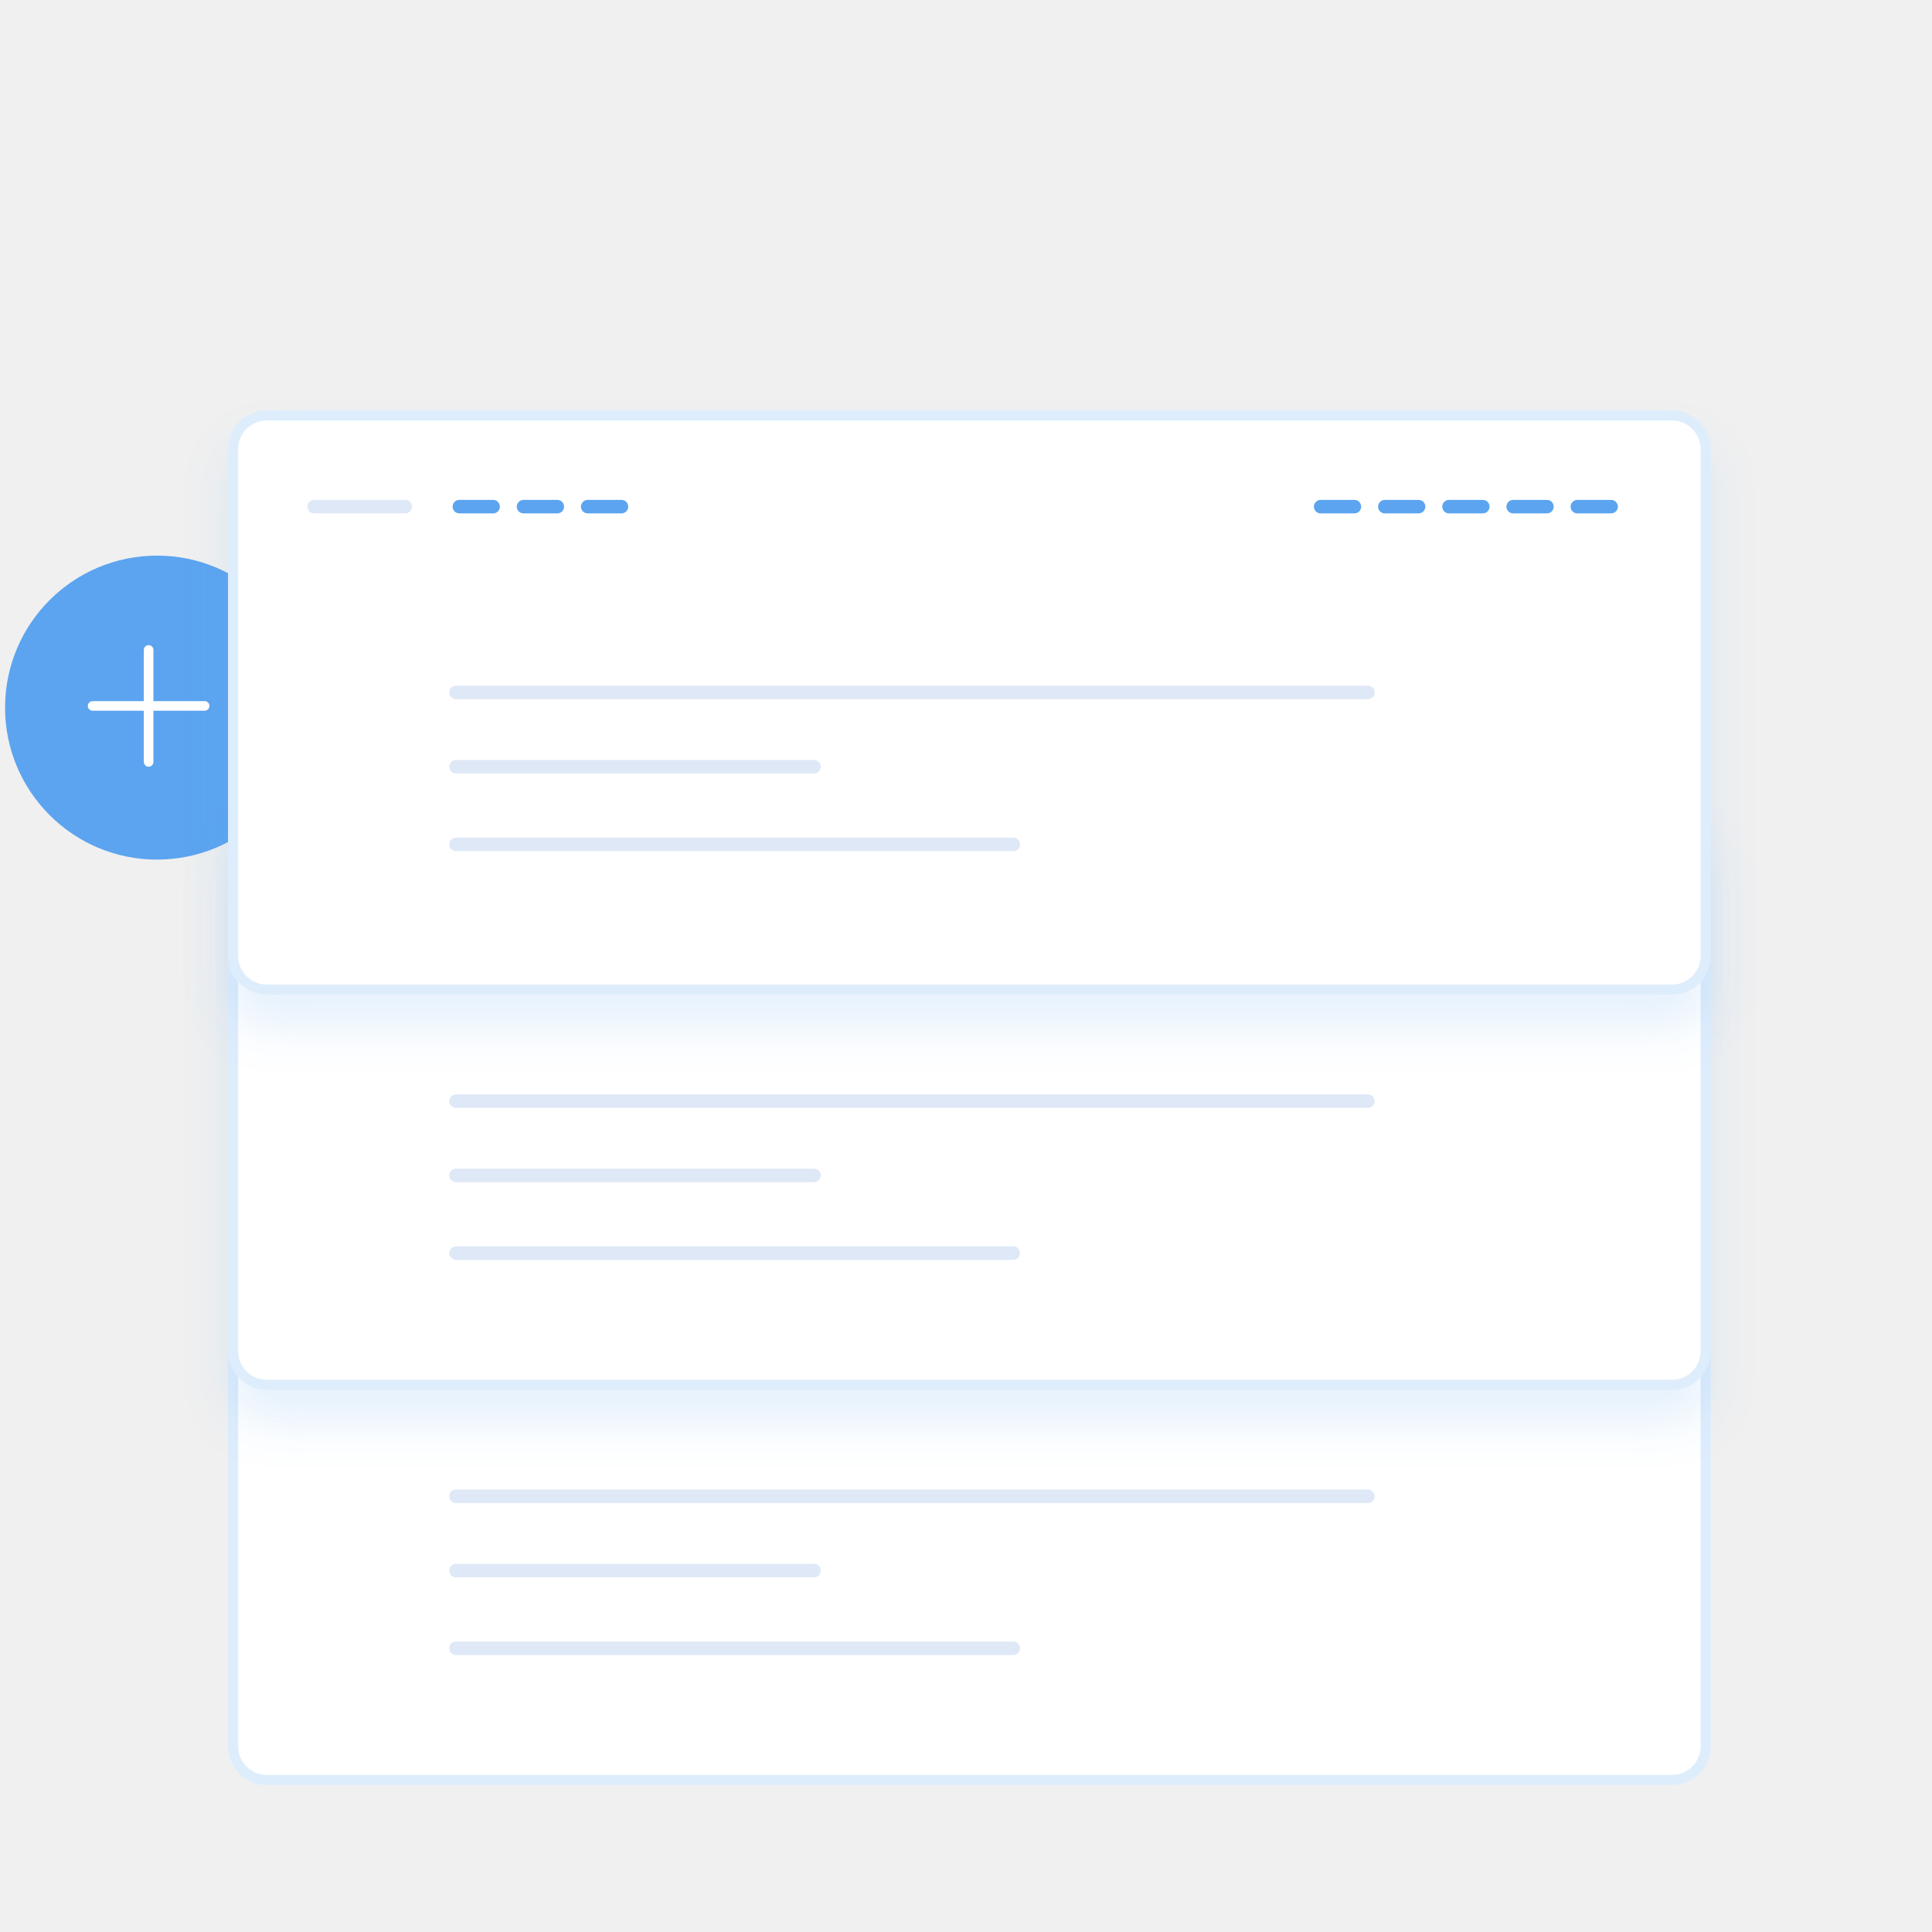
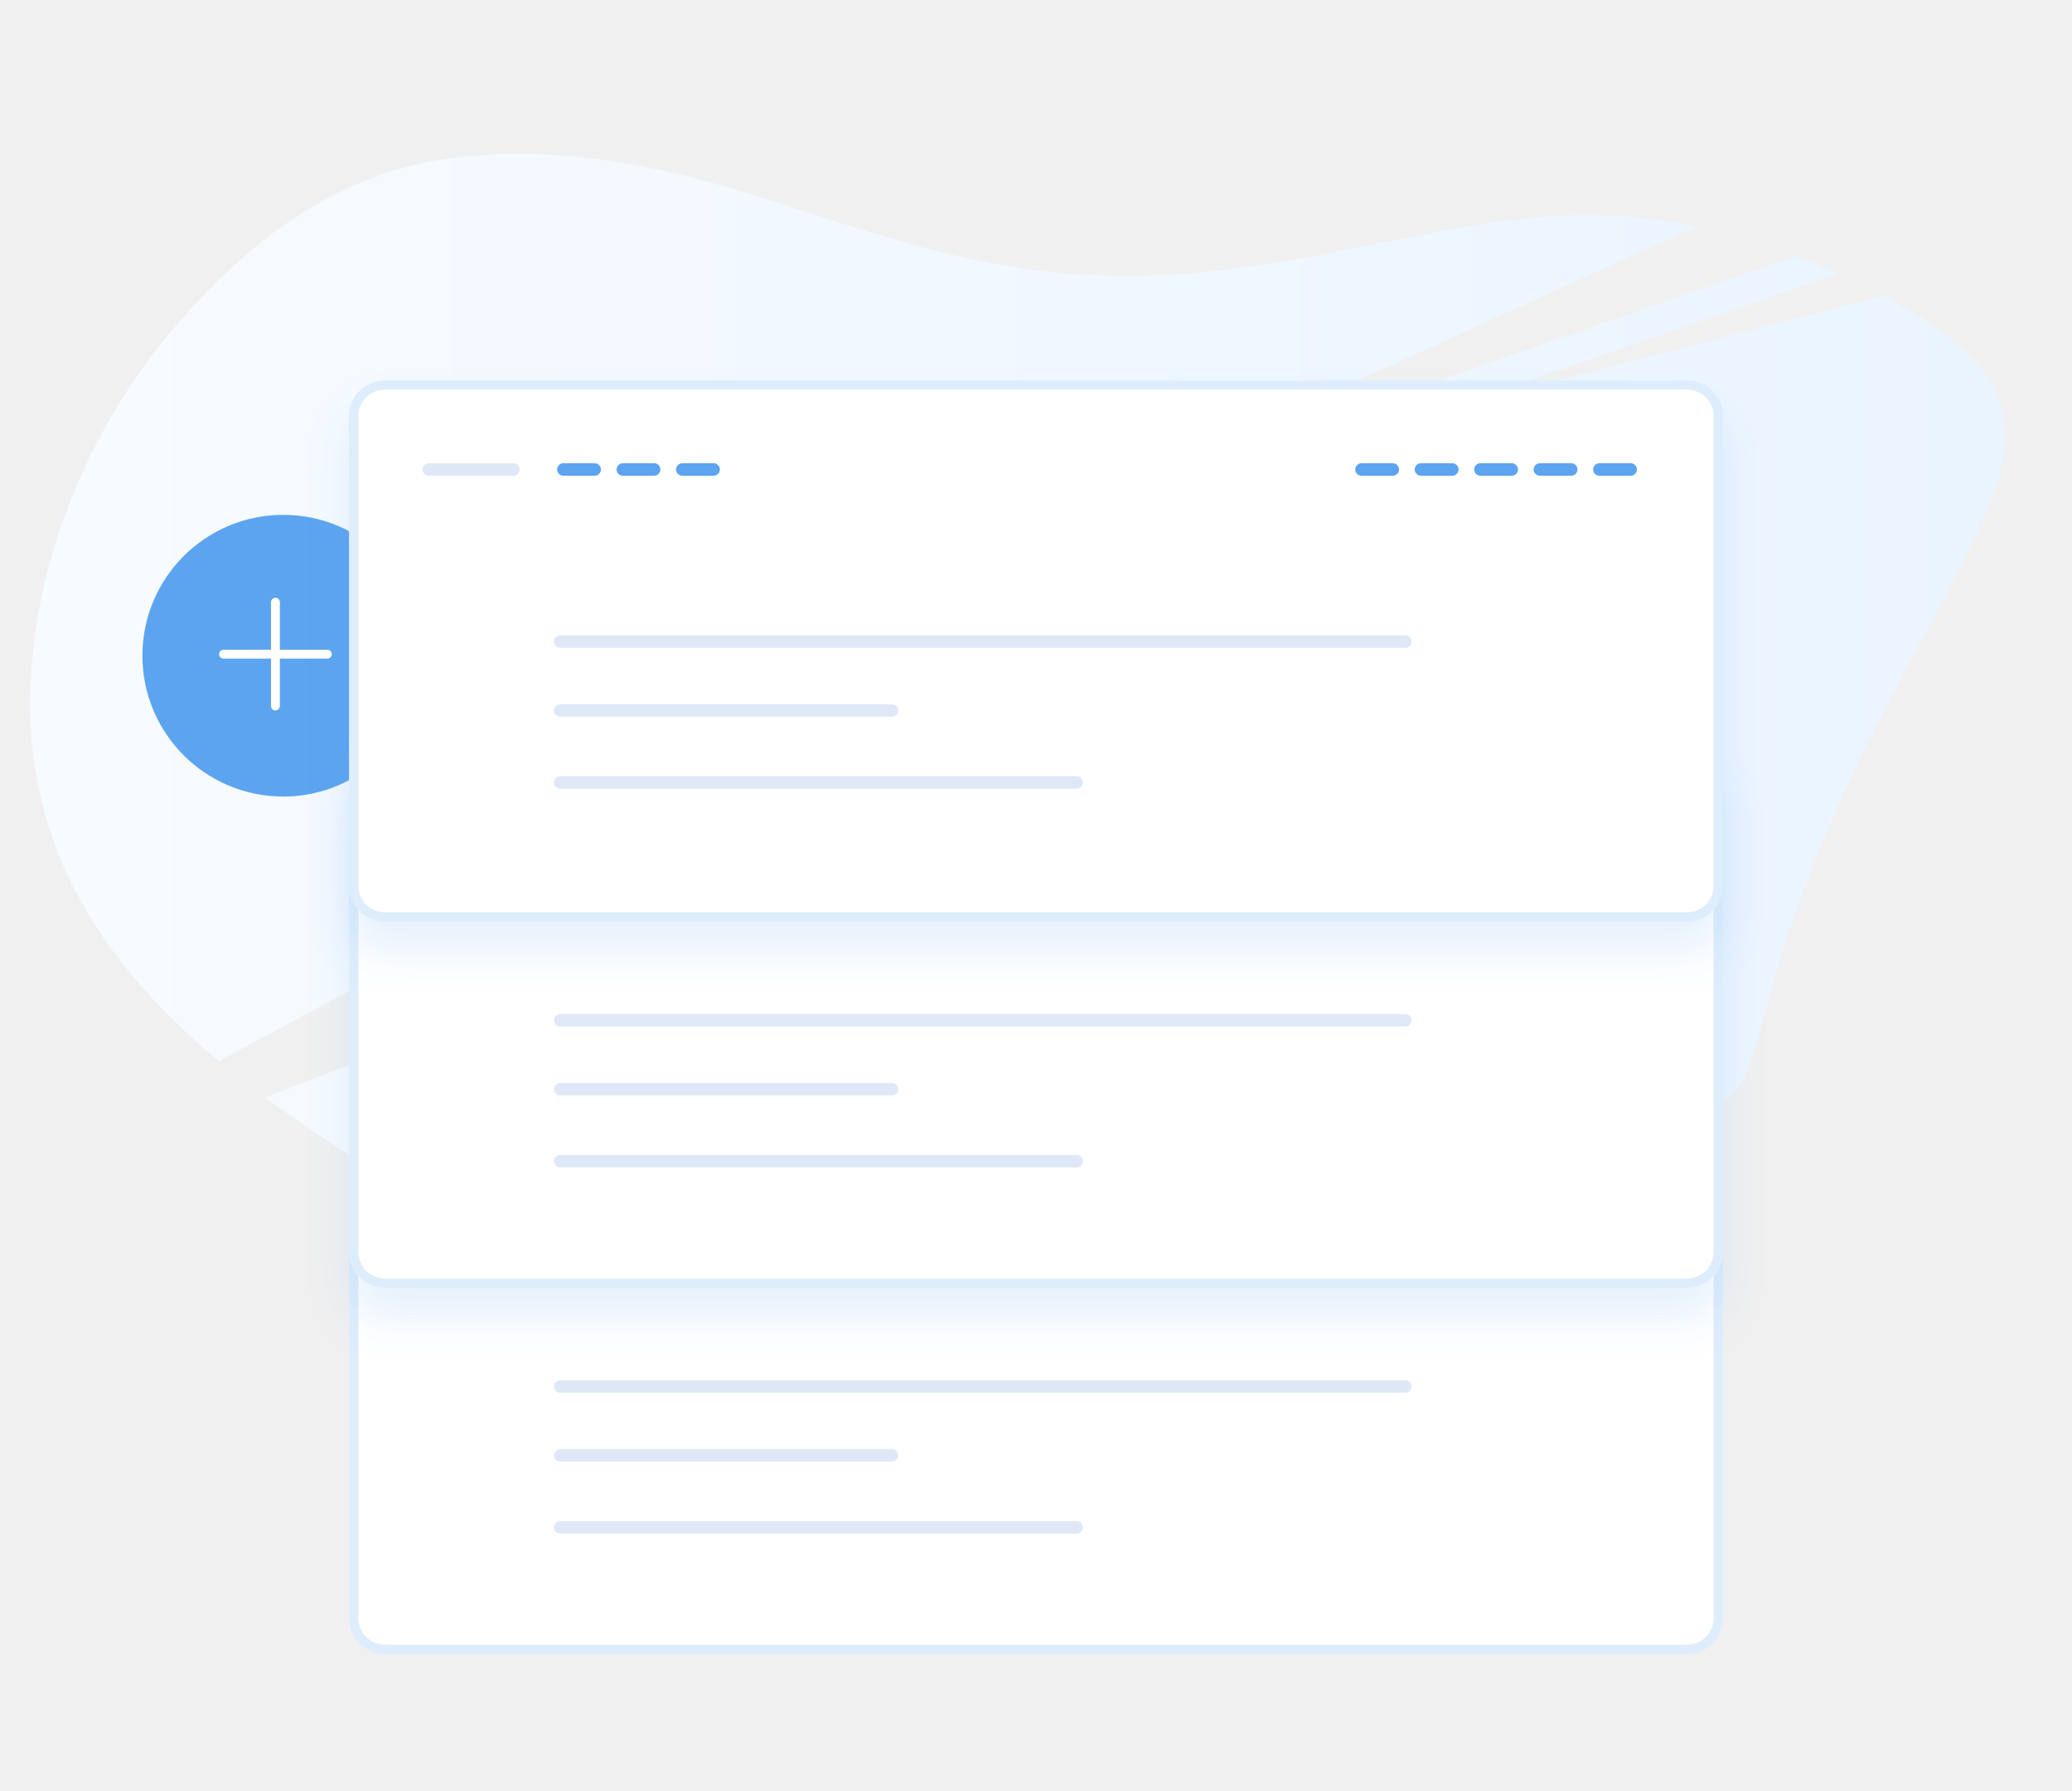
- <svg xmlns="http://www.w3.org/2000/svg" version="1.1" x="0px" y="0px" viewBox="0 0 572 572" style="enable-background:new 0 0 572 572;" xml:space="preserve">
+ <svg xmlns="http://www.w3.org/2000/svg" version="1.1" id="Layer_2" x="0px" y="0px" viewBox="0 0 662 572" style="enable-background:new 0 0 662 572;" xml:space="preserve">
  <style type="text/css">
        .st0 {
+             fill-rule: evenodd;
+             clip-rule: evenodd;
+             fill: url(#background);
+         }
+ 
+         .st1 {
            fill: #5CA4EF;
            stroke: #5CA4EF;
            stroke-width: 3;
        }

-         .st1 {
+         .st2 {
            fill: #FFFFFF;
            stroke: #DEEDFC;
            stroke-width: 3;
            stroke-linecap: round;
            stroke-miterlimit: 10;
        }

-         .st2 {
+         .st3 {
            fill: #DFE8F7;
        }

-         .st3 {
+         .st4 {
            fill: #5CA4EF;
        }

-         .st4 {
+         .st5 {
            fill: #FFFFFF;
        }

    </style>
+   <linearGradient id="background" gradientUnits="userSpaceOnUse" x1="9.623" y1="224.218" x2="640.562" y2="224.218">
+     <stop offset="0" style="stop-color:#F7FBFF" />
+     <stop offset="1" style="stop-color:#EAF4FF" />
+   </linearGradient>
  <defs>
    <filter id="shadow" filterUnits="userSpaceOnUse">
      <feOffset result="offset" dy="10" in="SourceAlpha" />
      <feGaussianBlur result="blur" stdDeviation="6.557" />
      <feFlood result="flood" flood-color="#5ca4ef" flood-opacity="0.15" />
      <feComposite result="composite" operator="in" in2="blur" />
      <feBlend result="blend" in="SourceGraphic" />
    </filter>
  </defs>
-   <g>
-     <circle class="st0" cx="46.5" cy="209.5" r="43.5" />
+   <path id="background" class="st0" d="M640.46,136.41c-0.07-0.87-0.16-1.72-0.29-2.56c-0.26-1.66-0.65-3.3-1.17-4.9  c-1.07-3.23-2.6-6.29-4.56-9.08c-3.98-5.76-9.81-11.01-16.68-15.81c-4.86-3.4-10.23-6.6-15.87-9.59l-142.38,37.1L587.3,87.44  c-4.54-1.99-9.14-3.85-13.69-5.55l-224.72,78.27l192.95-87.75c-3.09-0.66-6.15-1.24-9.16-1.72c-0.96-0.15-1.93-0.29-2.89-0.42  s-1.92-0.26-2.87-0.37c-1.91-0.22-3.81-0.41-5.7-0.55c-30.04-3-61.91,4.95-99.5,12.14c-4.67,0.87-9.38,1.7-14.13,2.45  s-9.55,1.45-14.36,2.04c-9.63,1.2-19.32,1.9-29.03,2.1c-19.37,0.36-38.72-1.7-57.58-6.13c-37.34-8.48-70.95-23.68-103.79-29.16  c-15.11-2.96-30.53-4.09-45.91-3.38c-3.57,0.18-7.07,0.47-10.48,0.88s-6.75,0.92-9.99,1.55c-1.61,0.31-3.21,0.66-4.78,1.03  s-3.11,0.79-4.63,1.22c-2.98,0.86-5.91,1.87-8.78,3.04c-23.2,9.04-43.27,24.7-64.29,49.53c-5.46,6.65-10.5,13.64-15.08,20.93  c-2.44,3.88-4.81,7.97-7.1,12.26c-1.14,2.16-2.27,4.38-3.37,6.65c-0.55,1.14-1.09,2.29-1.63,3.46s-1.07,2.35-1.59,3.55  c-8.46,19.44-15.16,43.2-15.55,69.08l0,0c-0.27,12.98,1.41,25.93,4.98,38.42c1.81,6.28,4.1,12.41,6.85,18.34  c1.38,2.97,2.87,5.89,4.47,8.77c1.59,2.88,3.3,5.7,5.1,8.46c10.41,16.07,24.22,30.17,38.85,42.43l308.94-166.09l0.96,63.14  L84.72,350.67c0.69,0.51,1.37,1.02,2.06,1.52c17.08,12.31,34.87,23.59,53.29,33.79c0.88,0.49,1.74,0.97,2.59,1.43  s1.67,0.91,2.49,1.35c1.63,0.87,3.19,1.69,4.7,2.46c0.75,0.38,1.48,0.75,2.2,1.11s1.43,0.7,2.12,1.03c1.38,0.66,2.71,1.27,3.98,1.82  c5.08,2.2,9.3,3.53,13.15,3.83c14.22,2.31,32.23-14.5,65.19-38.44c32.09-23.15,70.79-48.89,112.84-51.22  c40.19-9.66,81.52,3.65,115.32,16.72c34.85,13.85,61.75,26.65,76.29,27.29c3.15,0.39,6.34-0.08,9.24-1.38  c0.31-0.15,0.61-0.32,0.91-0.5c0.3-0.17,0.58-0.36,0.86-0.57c0.57-0.41,1.1-0.86,1.59-1.36c1.07-1.11,2-2.34,2.76-3.68  c3.39-5.79,5.56-15.06,9.58-29.56c0.99-3.48,2.09-7.25,3.35-11.33c0.31-1.02,0.63-2.05,0.97-3.1s0.67-2.12,1.03-3.21  c0.71-2.17,1.46-4.41,2.26-6.72c3.17-9.15,7.14-19.4,11.95-30.38c9.28-21.49,22.51-45.97,34.43-68.05  c2.98-5.56,5.79-10.88,8.31-15.94c1.27-2.54,2.46-5,3.56-7.4s2.13-4.73,3.06-7c3.7-9.07,5.79-17.03,5.76-24.14  c0-0.45-0.01-0.89-0.03-1.33S640.49,136.84,640.46,136.41z" />
+   <g id="object">
+     <circle class="st1" cx="90.5" cy="209.5" r="43.5" />
    <g id="_x33_">
-       <path class="st1" d="M495,527H79c-5.52,0-10-4.48-10-10V367c0-5.52,4.48-10,10-10h416c5.52,0,10,4.48,10,10v150    C505,522.52,500.52,527,495,527z" />
-       <path class="st2" d="M405,445H135c-1.1,0-2-0.9-2-2l0,0c0-1.1,0.9-2,2-2h270c1.1,0,2,0.9,2,2l0,0C407,444.1,406.1,445,405,445z" />
-       <path class="st2" d="M300,490H135c-1.1,0-2-0.9-2-2l0,0c0-1.1,0.9-2,2-2h165c1.1,0,2,0.9,2,2l0,0C302,489.1,301.1,490,300,490z" />
-       <path class="st2" d="M241,467H135c-1.1,0-2-0.9-2-2l0,0c0-1.1,0.9-2,2-2h106c1.1,0,2,0.9,2,2l0,0C243,466.1,242.1,467,241,467z" />
+       <path class="st2" d="M539,527H123c-5.52,0-10-4.48-10-10V367c0-5.52,4.48-10,10-10h416c5.52,0,10,4.48,10,10v150    C549,522.52,544.52,527,539,527z" />
+       <path class="st3" d="M449,445H179c-1.1,0-2-0.9-2-2l0,0c0-1.1,0.9-2,2-2h270c1.1,0,2,0.9,2,2l0,0C451,444.1,450.1,445,449,445z" />
+       <path class="st3" d="M344,490H179c-1.1,0-2-0.9-2-2l0,0c0-1.1,0.9-2,2-2h165c1.1,0,2,0.9,2,2l0,0C346,489.1,345.1,490,344,490z" />
+       <path class="st3" d="M285,467H179c-1.1,0-2-0.9-2-2l0,0c0-1.1,0.9-2,2-2h106c1.1,0,2,0.9,2,2l0,0C287,466.1,286.1,467,285,467z" />
    </g>
    <g id="_x32_" filter="url(#shadow)">
-       <path class="st1" d="M495,410H79c-5.52,0-10-4.48-10-10V250c0-5.52,4.48-10,10-10h416c5.52,0,10,4.48,10,10v150    C505,405.52,500.52,410,495,410z" />
-       <path class="st2" d="M405,328H135c-1.1,0-2-0.9-2-2l0,0c0-1.1,0.9-2,2-2h270c1.1,0,2,0.9,2,2l0,0C407,327.1,406.1,328,405,328z" />
-       <path class="st2" d="M300,373H135c-1.1,0-2-0.9-2-2l0,0c0-1.1,0.9-2,2-2h165c1.1,0,2,0.9,2,2l0,0C302,372.1,301.1,373,300,373z" />
-       <path class="st2" d="M241,350H135c-1.1,0-2-0.9-2-2l0,0c0-1.1,0.9-2,2-2h106c1.1,0,2,0.9,2,2l0,0C243,349.1,242.1,350,241,350z" />
+       <path class="st2" d="M539,410H123c-5.52,0-10-4.48-10-10V250c0-5.52,4.48-10,10-10h416c5.52,0,10,4.48,10,10v150    C549,405.52,544.52,410,539,410z" />
+       <path class="st3" d="M449,328H179c-1.1,0-2-0.9-2-2l0,0c0-1.1,0.9-2,2-2h270c1.1,0,2,0.9,2,2l0,0C451,327.1,450.1,328,449,328z" />
+       <path class="st3" d="M344,373H179c-1.1,0-2-0.9-2-2l0,0c0-1.1,0.9-2,2-2h165c1.1,0,2,0.9,2,2l0,0C346,372.1,345.1,373,344,373z" />
+       <path class="st3" d="M285,350H179c-1.1,0-2-0.9-2-2l0,0c0-1.1,0.9-2,2-2h106c1.1,0,2,0.9,2,2l0,0C287,349.1,286.1,350,285,350z" />
    </g>
    <g id="_x32__1_" filter="url(#shadow)">
-       <path class="st1" d="M495,293H79c-5.52,0-10-4.48-10-10V133c0-5.52,4.48-10,10-10h416c5.52,0,10,4.48,10,10v150    C505,288.52,500.52,293,495,293z" />
-       <path class="st2" d="M405,207H135c-1.1,0-2-0.9-2-2l0,0c0-1.1,0.9-2,2-2h270c1.1,0,2,0.9,2,2l0,0C407,206.1,406.1,207,405,207z" />
-       <path class="st2" d="M300,252H135c-1.1,0-2-0.9-2-2l0,0c0-1.1,0.9-2,2-2h165c1.1,0,2,0.9,2,2l0,0C302,251.1,301.1,252,300,252z" />
-       <path class="st2" d="M241,229H135c-1.1,0-2-0.9-2-2l0,0c0-1.1,0.9-2,2-2h106c1.1,0,2,0.9,2,2l0,0C243,228.1,242.1,229,241,229z" />
+       <path class="st2" d="M539,293H123c-5.52,0-10-4.48-10-10V133c0-5.52,4.48-10,10-10h416c5.52,0,10,4.48,10,10v150    C549,288.52,544.52,293,539,293z" />
+       <path class="st3" d="M449,207H179c-1.1,0-2-0.9-2-2l0,0c0-1.1,0.9-2,2-2h270c1.1,0,2,0.9,2,2l0,0C451,206.1,450.1,207,449,207z" />
+       <path class="st3" d="M344,252H179c-1.1,0-2-0.9-2-2l0,0c0-1.1,0.9-2,2-2h165c1.1,0,2,0.9,2,2l0,0C346,251.1,345.1,252,344,252z" />
+       <path class="st3" d="M285,229H179c-1.1,0-2-0.9-2-2l0,0c0-1.1,0.9-2,2-2h106c1.1,0,2,0.9,2,2l0,0C287,228.1,286.1,229,285,229z" />
      <g>
-         <path class="st2" d="M120,152H93c-1.1,0-2-0.9-2-2l0,0c0-1.1,0.9-2,2-2h27c1.1,0,2,0.9,2,2l0,0C122,151.1,121.1,152,120,152z" />
-         <path class="st3" d="M146,152h-10c-1.1,0-2-0.9-2-2l0,0c0-1.1,0.9-2,2-2h10c1.1,0,2,0.9,2,2l0,0C148,151.1,147.1,152,146,152z" />
-         <path class="st3" d="M165,152h-10c-1.1,0-2-0.9-2-2l0,0c0-1.1,0.9-2,2-2h10c1.1,0,2,0.9,2,2l0,0C167,151.1,166.1,152,165,152z" />
-         <path class="st3" d="M184,152h-10c-1.1,0-2-0.9-2-2l0,0c0-1.1,0.9-2,2-2h10c1.1,0,2,0.9,2,2l0,0C186,151.1,185.1,152,184,152z" />
-         <path class="st3" d="M401,152h-10c-1.1,0-2-0.9-2-2l0,0c0-1.1,0.9-2,2-2h10c1.1,0,2,0.9,2,2l0,0C403,151.1,402.1,152,401,152z" />
-         <path class="st3" d="M420,152h-10c-1.1,0-2-0.9-2-2l0,0c0-1.1,0.9-2,2-2h10c1.1,0,2,0.9,2,2l0,0C422,151.1,421.1,152,420,152z" />
-         <path class="st3" d="M439,152h-10c-1.1,0-2-0.9-2-2l0,0c0-1.1,0.9-2,2-2h10c1.1,0,2,0.9,2,2l0,0C441,151.1,440.1,152,439,152z" />
-         <path class="st3" d="M458,152h-10c-1.1,0-2-0.9-2-2l0,0c0-1.1,0.9-2,2-2h10c1.1,0,2,0.9,2,2l0,0C460,151.1,459.1,152,458,152z" />
-         <path class="st3" d="M477,152h-10c-1.1,0-2-0.9-2-2l0,0c0-1.1,0.9-2,2-2h10c1.1,0,2,0.9,2,2l0,0C479,151.1,478.1,152,477,152z" />
+         <path class="st3" d="M164,152h-27c-1.1,0-2-0.9-2-2l0,0c0-1.1,0.9-2,2-2h27c1.1,0,2,0.9,2,2l0,0C166,151.1,165.1,152,164,152z" />
+         <path class="st4" d="M190,152h-10c-1.1,0-2-0.9-2-2l0,0c0-1.1,0.9-2,2-2h10c1.1,0,2,0.9,2,2l0,0C192,151.1,191.1,152,190,152z" />
+         <path class="st4" d="M209,152h-10c-1.1,0-2-0.9-2-2l0,0c0-1.1,0.9-2,2-2h10c1.1,0,2,0.9,2,2l0,0C211,151.1,210.1,152,209,152z" />
+         <path class="st4" d="M228,152h-10c-1.1,0-2-0.9-2-2l0,0c0-1.1,0.9-2,2-2h10c1.1,0,2,0.9,2,2l0,0C230,151.1,229.1,152,228,152z" />
+         <path class="st4" d="M445,152h-10c-1.1,0-2-0.9-2-2l0,0c0-1.1,0.9-2,2-2h10c1.1,0,2,0.9,2,2l0,0C447,151.1,446.1,152,445,152z" />
+         <path class="st4" d="M464,152h-10c-1.1,0-2-0.9-2-2l0,0c0-1.1,0.9-2,2-2h10c1.1,0,2,0.9,2,2l0,0C466,151.1,465.1,152,464,152z" />
+         <path class="st4" d="M483,152h-10c-1.1,0-2-0.9-2-2l0,0c0-1.1,0.9-2,2-2h10c1.1,0,2,0.9,2,2l0,0C485,151.1,484.1,152,483,152z" />
+         <path class="st4" d="M502,152h-10c-1.1,0-2-0.9-2-2l0,0c0-1.1,0.9-2,2-2h10c1.1,0,2,0.9,2,2l0,0C504,151.1,503.1,152,502,152z" />
+         <path class="st4" d="M521,152h-10c-1.1,0-2-0.9-2-2l0,0c0-1.1,0.9-2,2-2h10c1.1,0,2,0.9,2,2l0,0C523,151.1,522.1,152,521,152z" />
      </g>
    </g>
-     <path class="st4" d="M60.58,207.58H45.42v-15.16c0-0.78-0.64-1.42-1.42-1.42s-1.42,0.64-1.42,1.42v15.16H27.42   c-0.78,0-1.42,0.64-1.42,1.42c0,0.78,0.64,1.42,1.42,1.42h15.16v15.16c0,0.78,0.64,1.42,1.42,1.42s1.42-0.64,1.42-1.42v-15.16   h15.16c0.78,0,1.42-0.64,1.42-1.42C62,208.22,61.36,207.58,60.58,207.58z" />
+     <path class="st5" d="M104.58,207.58H89.42v-15.16c0-0.78-0.64-1.42-1.42-1.42s-1.42,0.64-1.42,1.42v15.16H71.42   c-0.78,0-1.42,0.64-1.42,1.42c0,0.78,0.64,1.42,1.42,1.42h15.16v15.16c0,0.78,0.64,1.42,1.42,1.42s1.42-0.64,1.42-1.42v-15.16   h15.16c0.78,0,1.42-0.64,1.42-1.42C106,208.22,105.36,207.58,104.58,207.58z" />
  </g>
</svg>
